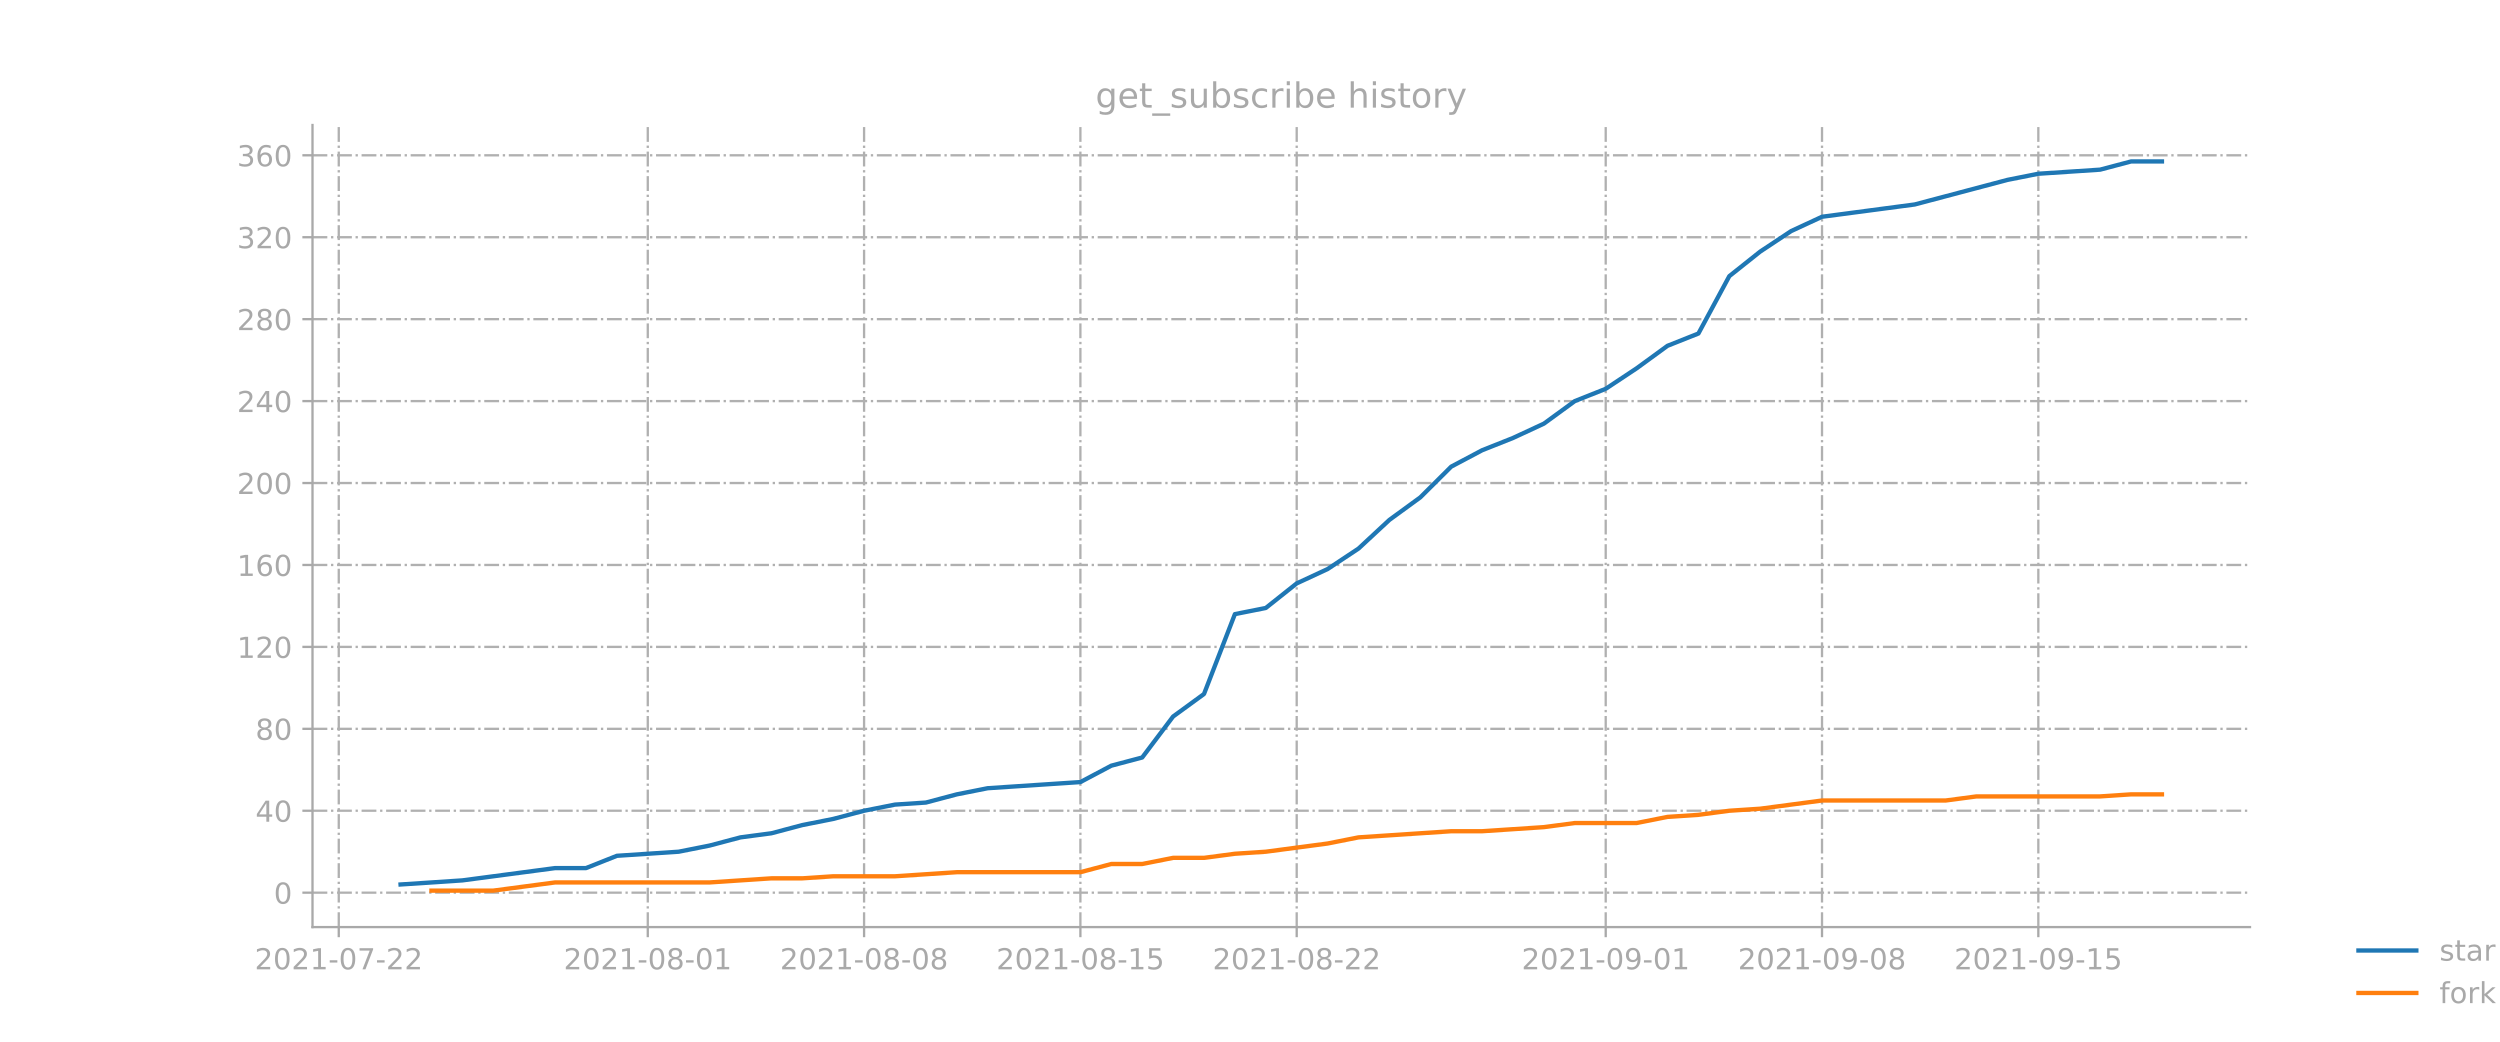
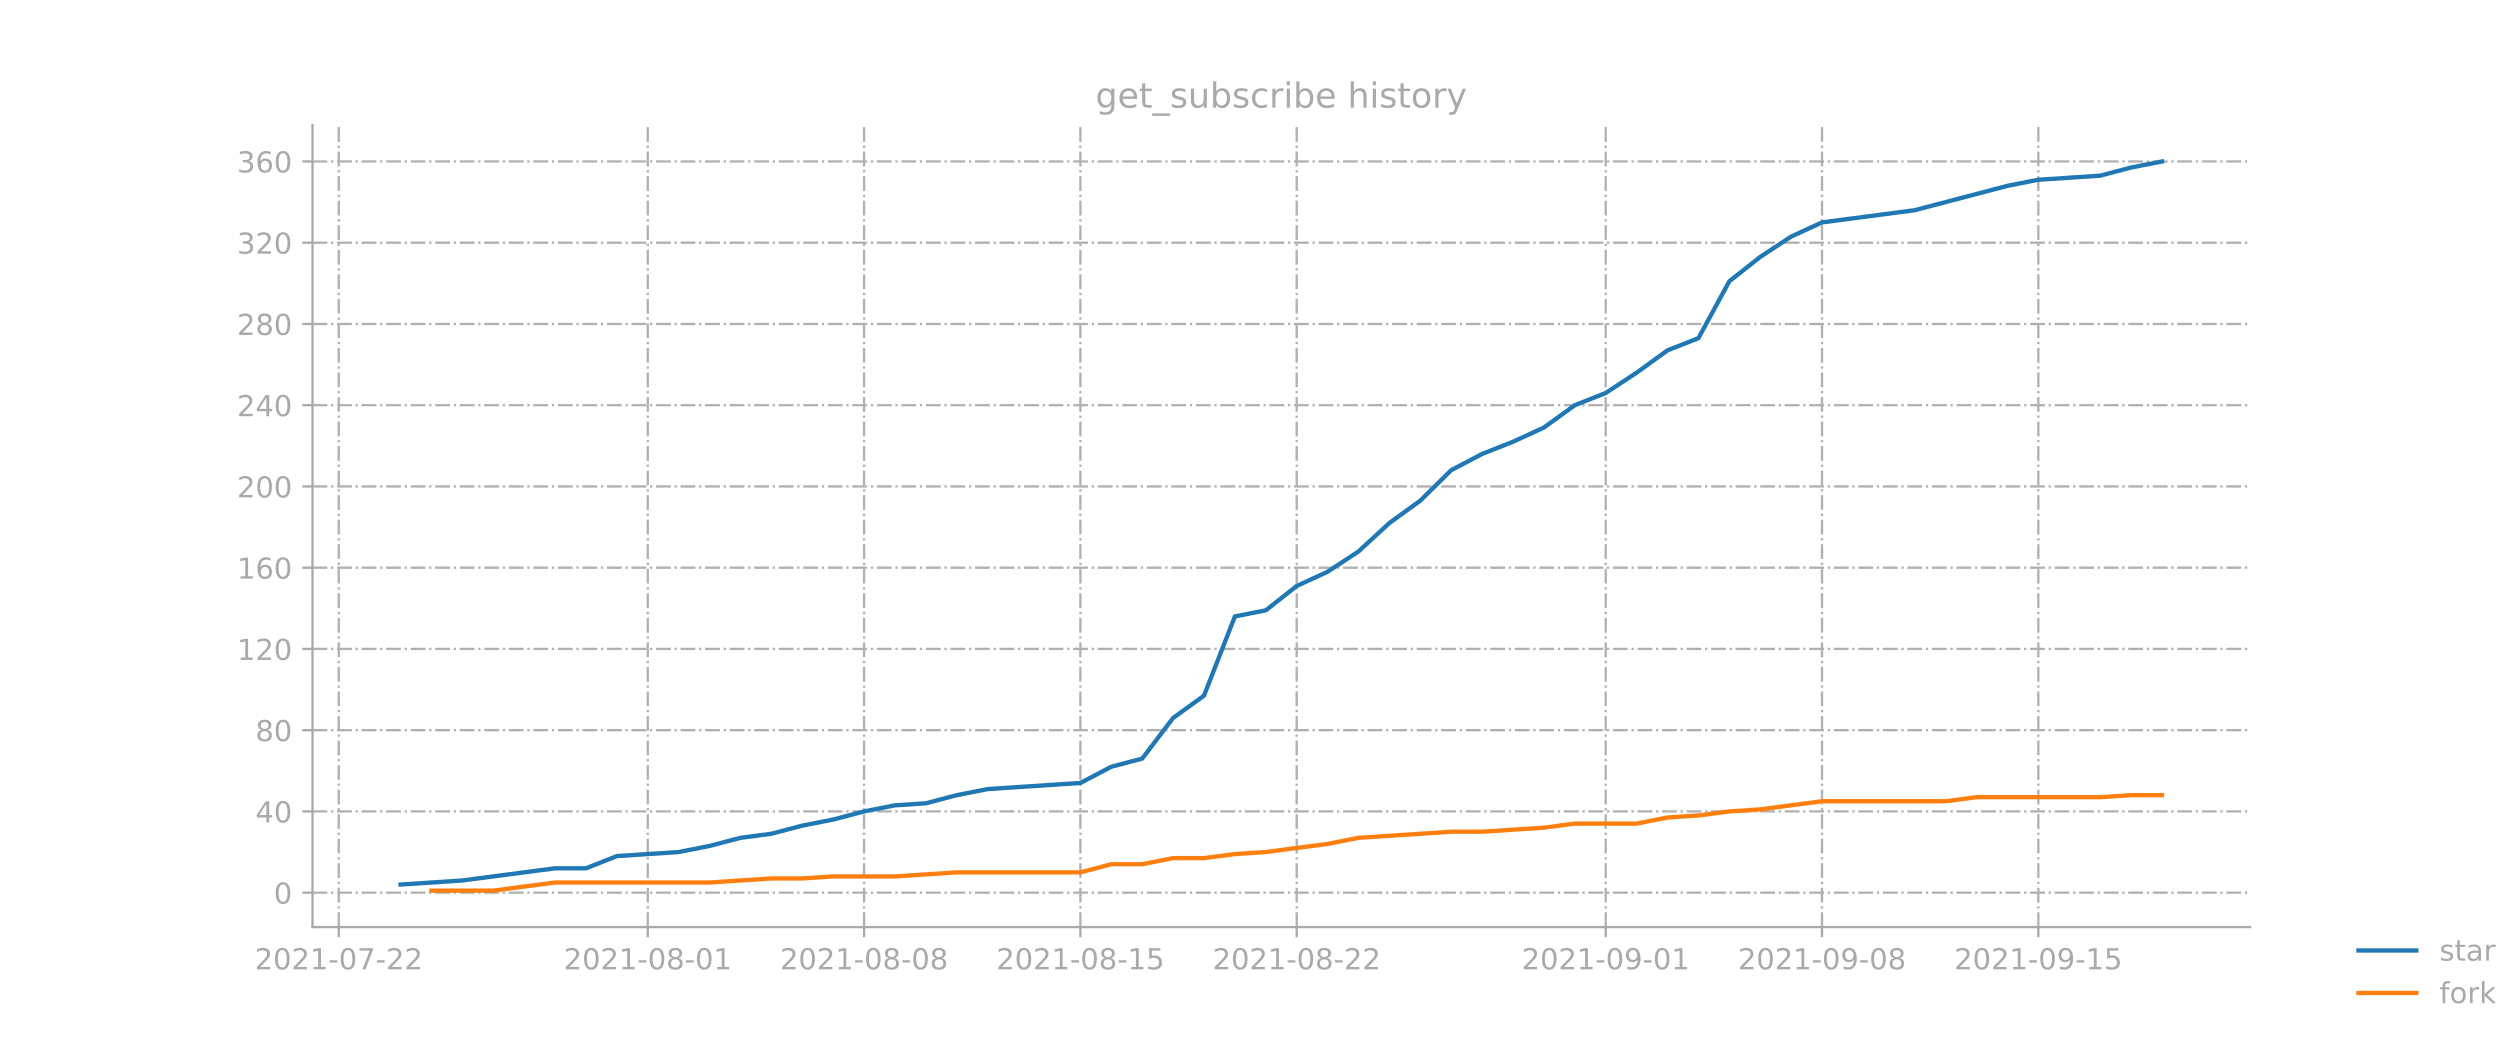
<svg xmlns="http://www.w3.org/2000/svg" xmlns:xlink="http://www.w3.org/1999/xlink" height="360pt" version="1.1" viewBox="0 0 864 360" width="864pt">
  <defs>
    <style type="text/css">*{stroke-linecap:butt;stroke-linejoin:round;}</style>
  </defs>
  <g id="figure_1">
    <g id="patch_1">
      <path d="M 0 360  L 864 360  L 864 0  L 0 0  z " style="fill:none;opacity:0;" />
    </g>
    <g id="axes_1">
      <g id="patch_2">
        <path d="M 108 320.4  L 777.6 320.4  L 777.6 43.2  L 108 43.2  z " style="fill:none;opacity:0;" />
      </g>
      <g id="matplotlib.axis_1">
        <g id="xtick_1">
          <g id="line2d_1">
-             <path clip-path="url(#p07628141c5)" d="M 117.078 320.4  L 117.078 43.2  " style="fill:none;stroke:#b0b0b0;stroke-dasharray:5.12,1.28,0.8,1.28;stroke-dashoffset:0;stroke-width:0.8;" />
+             <path clip-path="url(#p75d62a21ef)" d="M 117.078 320.4  L 117.078 43.2  " style="fill:none;stroke:#b0b0b0;stroke-dasharray:5.12,1.28,0.8,1.28;stroke-dashoffset:0;stroke-width:0.8;" />
          </g>
          <g id="line2d_2">
            <defs>
-               <path d="M 0 0  L 0 3.5  " id="me6a0af1bf0" style="stroke:#a9a9a9;stroke-width:0.8;" />
+               <path d="M 0 0  L 0 3.5  " id="m6033a4c3e0" style="stroke:#a9a9a9;stroke-width:0.8;" />
            </defs>
            <g>
-               <use style="fill:#a9a9a9;stroke:#a9a9a9;stroke-width:0.8;" x="117.078" xlink:href="#me6a0af1bf0" y="320.4" />
+               <use style="fill:#a9a9a9;stroke:#a9a9a9;stroke-width:0.8;" x="117.078" xlink:href="#m6033a4c3e0" y="320.4" />
            </g>
          </g>
          <g id="text_1">
            <g style="fill:#a9a9a9;" transform="translate(88.0197 334.9984)scale(0.1 -0.1)">
              <defs>
                <path d="M 1228 531  L 3431 531  L 3431 0  L 469 0  L 469 531  Q 828 903 1448 1529  Q 2069 2156 2228 2338  Q 2531 2678 2651 2914  Q 2772 3150 2772 3378  Q 2772 3750 2511 3984  Q 2250 4219 1831 4219  Q 1534 4219 1204 4116  Q 875 4013 500 3803  L 500 4441  Q 881 4594 1212 4672  Q 1544 4750 1819 4750  Q 2544 4750 2975 4387  Q 3406 4025 3406 3419  Q 3406 3131 3298 2873  Q 3191 2616 2906 2266  Q 2828 2175 2409 1742  Q 1991 1309 1228 531  z " id="DejaVuSans-32" transform="scale(0.015625)" />
                <path d="M 2034 4250  Q 1547 4250 1301 3770  Q 1056 3291 1056 2328  Q 1056 1369 1301 889  Q 1547 409 2034 409  Q 2525 409 2770 889  Q 3016 1369 3016 2328  Q 3016 3291 2770 3770  Q 2525 4250 2034 4250  z M 2034 4750  Q 2819 4750 3233 4129  Q 3647 3509 3647 2328  Q 3647 1150 3233 529  Q 2819 -91 2034 -91  Q 1250 -91 836 529  Q 422 1150 422 2328  Q 422 3509 836 4129  Q 1250 4750 2034 4750  z " id="DejaVuSans-30" transform="scale(0.015625)" />
                <path d="M 794 531  L 1825 531  L 1825 4091  L 703 3866  L 703 4441  L 1819 4666  L 2450 4666  L 2450 531  L 3481 531  L 3481 0  L 794 0  L 794 531  z " id="DejaVuSans-31" transform="scale(0.015625)" />
                <path d="M 313 2009  L 1997 2009  L 1997 1497  L 313 1497  L 313 2009  z " id="DejaVuSans-2d" transform="scale(0.015625)" />
                <path d="M 525 4666  L 3525 4666  L 3525 4397  L 1831 0  L 1172 0  L 2766 4134  L 525 4134  L 525 4666  z " id="DejaVuSans-37" transform="scale(0.015625)" />
              </defs>
              <use xlink:href="#DejaVuSans-32" />
              <use x="63.623" xlink:href="#DejaVuSans-30" />
              <use x="127.246" xlink:href="#DejaVuSans-32" />
              <use x="190.869" xlink:href="#DejaVuSans-31" />
              <use x="254.492" xlink:href="#DejaVuSans-2d" />
              <use x="290.576" xlink:href="#DejaVuSans-30" />
              <use x="354.199" xlink:href="#DejaVuSans-37" />
              <use x="417.822" xlink:href="#DejaVuSans-2d" />
              <use x="453.906" xlink:href="#DejaVuSans-32" />
              <use x="517.529" xlink:href="#DejaVuSans-32" />
            </g>
          </g>
        </g>
        <g id="xtick_2">
          <g id="line2d_3">
-             <path clip-path="url(#p07628141c5)" d="M 223.872 320.4  L 223.872 43.2  " style="fill:none;stroke:#b0b0b0;stroke-dasharray:5.12,1.28,0.8,1.28;stroke-dashoffset:0;stroke-width:0.8;" />
+             <path clip-path="url(#p75d62a21ef)" d="M 223.872 320.4  L 223.872 43.2  " style="fill:none;stroke:#b0b0b0;stroke-dasharray:5.12,1.28,0.8,1.28;stroke-dashoffset:0;stroke-width:0.8;" />
          </g>
          <g id="line2d_4">
            <g>
-               <use style="fill:#a9a9a9;stroke:#a9a9a9;stroke-width:0.8;" x="223.872" xlink:href="#me6a0af1bf0" y="320.4" />
+               <use style="fill:#a9a9a9;stroke:#a9a9a9;stroke-width:0.8;" x="223.872" xlink:href="#m6033a4c3e0" y="320.4" />
            </g>
          </g>
          <g id="text_2">
            <g style="fill:#a9a9a9;" transform="translate(194.814 334.9984)scale(0.1 -0.1)">
              <defs>
                <path d="M 2034 2216  Q 1584 2216 1326 1975  Q 1069 1734 1069 1313  Q 1069 891 1326 650  Q 1584 409 2034 409  Q 2484 409 2743 651  Q 3003 894 3003 1313  Q 3003 1734 2745 1975  Q 2488 2216 2034 2216  z M 1403 2484  Q 997 2584 770 2862  Q 544 3141 544 3541  Q 544 4100 942 4425  Q 1341 4750 2034 4750  Q 2731 4750 3128 4425  Q 3525 4100 3525 3541  Q 3525 3141 3298 2862  Q 3072 2584 2669 2484  Q 3125 2378 3379 2068  Q 3634 1759 3634 1313  Q 3634 634 3220 271  Q 2806 -91 2034 -91  Q 1263 -91 848 271  Q 434 634 434 1313  Q 434 1759 690 2068  Q 947 2378 1403 2484  z M 1172 3481  Q 1172 3119 1398 2916  Q 1625 2713 2034 2713  Q 2441 2713 2670 2916  Q 2900 3119 2900 3481  Q 2900 3844 2670 4047  Q 2441 4250 2034 4250  Q 1625 4250 1398 4047  Q 1172 3844 1172 3481  z " id="DejaVuSans-38" transform="scale(0.015625)" />
              </defs>
              <use xlink:href="#DejaVuSans-32" />
              <use x="63.623" xlink:href="#DejaVuSans-30" />
              <use x="127.246" xlink:href="#DejaVuSans-32" />
              <use x="190.869" xlink:href="#DejaVuSans-31" />
              <use x="254.492" xlink:href="#DejaVuSans-2d" />
              <use x="290.576" xlink:href="#DejaVuSans-30" />
              <use x="354.199" xlink:href="#DejaVuSans-38" />
              <use x="417.822" xlink:href="#DejaVuSans-2d" />
              <use x="453.906" xlink:href="#DejaVuSans-30" />
              <use x="517.529" xlink:href="#DejaVuSans-31" />
            </g>
          </g>
        </g>
        <g id="xtick_3">
          <g id="line2d_5">
-             <path clip-path="url(#p07628141c5)" d="M 298.628 320.4  L 298.628 43.2  " style="fill:none;stroke:#b0b0b0;stroke-dasharray:5.12,1.28,0.8,1.28;stroke-dashoffset:0;stroke-width:0.8;" />
+             <path clip-path="url(#p75d62a21ef)" d="M 298.628 320.4  L 298.628 43.2  " style="fill:none;stroke:#b0b0b0;stroke-dasharray:5.12,1.28,0.8,1.28;stroke-dashoffset:0;stroke-width:0.8;" />
          </g>
          <g id="line2d_6">
            <g>
-               <use style="fill:#a9a9a9;stroke:#a9a9a9;stroke-width:0.8;" x="298.628" xlink:href="#me6a0af1bf0" y="320.4" />
+               <use style="fill:#a9a9a9;stroke:#a9a9a9;stroke-width:0.8;" x="298.628" xlink:href="#m6033a4c3e0" y="320.4" />
            </g>
          </g>
          <g id="text_3">
            <g style="fill:#a9a9a9;" transform="translate(269.5699 334.9984)scale(0.1 -0.1)">
              <use xlink:href="#DejaVuSans-32" />
              <use x="63.623" xlink:href="#DejaVuSans-30" />
              <use x="127.246" xlink:href="#DejaVuSans-32" />
              <use x="190.869" xlink:href="#DejaVuSans-31" />
              <use x="254.492" xlink:href="#DejaVuSans-2d" />
              <use x="290.576" xlink:href="#DejaVuSans-30" />
              <use x="354.199" xlink:href="#DejaVuSans-38" />
              <use x="417.822" xlink:href="#DejaVuSans-2d" />
              <use x="453.906" xlink:href="#DejaVuSans-30" />
              <use x="517.529" xlink:href="#DejaVuSans-38" />
            </g>
          </g>
        </g>
        <g id="xtick_4">
          <g id="line2d_7">
-             <path clip-path="url(#p07628141c5)" d="M 373.384 320.4  L 373.384 43.2  " style="fill:none;stroke:#b0b0b0;stroke-dasharray:5.12,1.28,0.8,1.28;stroke-dashoffset:0;stroke-width:0.8;" />
+             <path clip-path="url(#p75d62a21ef)" d="M 373.384 320.4  L 373.384 43.2  " style="fill:none;stroke:#b0b0b0;stroke-dasharray:5.12,1.28,0.8,1.28;stroke-dashoffset:0;stroke-width:0.8;" />
          </g>
          <g id="line2d_8">
            <g>
-               <use style="fill:#a9a9a9;stroke:#a9a9a9;stroke-width:0.8;" x="373.384" xlink:href="#me6a0af1bf0" y="320.4" />
+               <use style="fill:#a9a9a9;stroke:#a9a9a9;stroke-width:0.8;" x="373.384" xlink:href="#m6033a4c3e0" y="320.4" />
            </g>
          </g>
          <g id="text_4">
            <g style="fill:#a9a9a9;" transform="translate(344.3259 334.9984)scale(0.1 -0.1)">
              <defs>
                <path d="M 691 4666  L 3169 4666  L 3169 4134  L 1269 4134  L 1269 2991  Q 1406 3038 1543 3061  Q 1681 3084 1819 3084  Q 2600 3084 3056 2656  Q 3513 2228 3513 1497  Q 3513 744 3044 326  Q 2575 -91 1722 -91  Q 1428 -91 1123 -41  Q 819 9 494 109  L 494 744  Q 775 591 1075 516  Q 1375 441 1709 441  Q 2250 441 2565 725  Q 2881 1009 2881 1497  Q 2881 1984 2565 2268  Q 2250 2553 1709 2553  Q 1456 2553 1204 2497  Q 953 2441 691 2322  L 691 4666  z " id="DejaVuSans-35" transform="scale(0.015625)" />
              </defs>
              <use xlink:href="#DejaVuSans-32" />
              <use x="63.623" xlink:href="#DejaVuSans-30" />
              <use x="127.246" xlink:href="#DejaVuSans-32" />
              <use x="190.869" xlink:href="#DejaVuSans-31" />
              <use x="254.492" xlink:href="#DejaVuSans-2d" />
              <use x="290.576" xlink:href="#DejaVuSans-30" />
              <use x="354.199" xlink:href="#DejaVuSans-38" />
              <use x="417.822" xlink:href="#DejaVuSans-2d" />
              <use x="453.906" xlink:href="#DejaVuSans-31" />
              <use x="517.529" xlink:href="#DejaVuSans-35" />
            </g>
          </g>
        </g>
        <g id="xtick_5">
          <g id="line2d_9">
-             <path clip-path="url(#p07628141c5)" d="M 448.14 320.4  L 448.14 43.2  " style="fill:none;stroke:#b0b0b0;stroke-dasharray:5.12,1.28,0.8,1.28;stroke-dashoffset:0;stroke-width:0.8;" />
+             <path clip-path="url(#p75d62a21ef)" d="M 448.14 320.4  L 448.14 43.2  " style="fill:none;stroke:#b0b0b0;stroke-dasharray:5.12,1.28,0.8,1.28;stroke-dashoffset:0;stroke-width:0.8;" />
          </g>
          <g id="line2d_10">
            <g>
-               <use style="fill:#a9a9a9;stroke:#a9a9a9;stroke-width:0.8;" x="448.14" xlink:href="#me6a0af1bf0" y="320.4" />
+               <use style="fill:#a9a9a9;stroke:#a9a9a9;stroke-width:0.8;" x="448.14" xlink:href="#m6033a4c3e0" y="320.4" />
            </g>
          </g>
          <g id="text_5">
            <g style="fill:#a9a9a9;" transform="translate(419.0819 334.9984)scale(0.1 -0.1)">
              <use xlink:href="#DejaVuSans-32" />
              <use x="63.623" xlink:href="#DejaVuSans-30" />
              <use x="127.246" xlink:href="#DejaVuSans-32" />
              <use x="190.869" xlink:href="#DejaVuSans-31" />
              <use x="254.492" xlink:href="#DejaVuSans-2d" />
              <use x="290.576" xlink:href="#DejaVuSans-30" />
              <use x="354.199" xlink:href="#DejaVuSans-38" />
              <use x="417.822" xlink:href="#DejaVuSans-2d" />
              <use x="453.906" xlink:href="#DejaVuSans-32" />
              <use x="517.529" xlink:href="#DejaVuSans-32" />
            </g>
          </g>
        </g>
        <g id="xtick_6">
          <g id="line2d_11">
-             <path clip-path="url(#p07628141c5)" d="M 554.934 320.4  L 554.934 43.2  " style="fill:none;stroke:#b0b0b0;stroke-dasharray:5.12,1.28,0.8,1.28;stroke-dashoffset:0;stroke-width:0.8;" />
+             <path clip-path="url(#p75d62a21ef)" d="M 554.934 320.4  L 554.934 43.2  " style="fill:none;stroke:#b0b0b0;stroke-dasharray:5.12,1.28,0.8,1.28;stroke-dashoffset:0;stroke-width:0.8;" />
          </g>
          <g id="line2d_12">
            <g>
-               <use style="fill:#a9a9a9;stroke:#a9a9a9;stroke-width:0.8;" x="554.934" xlink:href="#me6a0af1bf0" y="320.4" />
+               <use style="fill:#a9a9a9;stroke:#a9a9a9;stroke-width:0.8;" x="554.934" xlink:href="#m6033a4c3e0" y="320.4" />
            </g>
          </g>
          <g id="text_6">
            <g style="fill:#a9a9a9;" transform="translate(525.8762 334.9984)scale(0.1 -0.1)">
              <defs>
                <path d="M 703 97  L 703 672  Q 941 559 1184 500  Q 1428 441 1663 441  Q 2288 441 2617 861  Q 2947 1281 2994 2138  Q 2813 1869 2534 1725  Q 2256 1581 1919 1581  Q 1219 1581 811 2004  Q 403 2428 403 3163  Q 403 3881 828 4315  Q 1253 4750 1959 4750  Q 2769 4750 3195 4129  Q 3622 3509 3622 2328  Q 3622 1225 3098 567  Q 2575 -91 1691 -91  Q 1453 -91 1209 -44  Q 966 3 703 97  z M 1959 2075  Q 2384 2075 2632 2365  Q 2881 2656 2881 3163  Q 2881 3666 2632 3958  Q 2384 4250 1959 4250  Q 1534 4250 1286 3958  Q 1038 3666 1038 3163  Q 1038 2656 1286 2365  Q 1534 2075 1959 2075  z " id="DejaVuSans-39" transform="scale(0.015625)" />
              </defs>
              <use xlink:href="#DejaVuSans-32" />
              <use x="63.623" xlink:href="#DejaVuSans-30" />
              <use x="127.246" xlink:href="#DejaVuSans-32" />
              <use x="190.869" xlink:href="#DejaVuSans-31" />
              <use x="254.492" xlink:href="#DejaVuSans-2d" />
              <use x="290.576" xlink:href="#DejaVuSans-30" />
              <use x="354.199" xlink:href="#DejaVuSans-39" />
              <use x="417.822" xlink:href="#DejaVuSans-2d" />
              <use x="453.906" xlink:href="#DejaVuSans-30" />
              <use x="517.529" xlink:href="#DejaVuSans-31" />
            </g>
          </g>
        </g>
        <g id="xtick_7">
          <g id="line2d_13">
-             <path clip-path="url(#p07628141c5)" d="M 629.69 320.4  L 629.69 43.2  " style="fill:none;stroke:#b0b0b0;stroke-dasharray:5.12,1.28,0.8,1.28;stroke-dashoffset:0;stroke-width:0.8;" />
+             <path clip-path="url(#p75d62a21ef)" d="M 629.69 320.4  L 629.69 43.2  " style="fill:none;stroke:#b0b0b0;stroke-dasharray:5.12,1.28,0.8,1.28;stroke-dashoffset:0;stroke-width:0.8;" />
          </g>
          <g id="line2d_14">
            <g>
-               <use style="fill:#a9a9a9;stroke:#a9a9a9;stroke-width:0.8;" x="629.69" xlink:href="#me6a0af1bf0" y="320.4" />
+               <use style="fill:#a9a9a9;stroke:#a9a9a9;stroke-width:0.8;" x="629.69" xlink:href="#m6033a4c3e0" y="320.4" />
            </g>
          </g>
          <g id="text_7">
            <g style="fill:#a9a9a9;" transform="translate(600.6321 334.9984)scale(0.1 -0.1)">
              <use xlink:href="#DejaVuSans-32" />
              <use x="63.623" xlink:href="#DejaVuSans-30" />
              <use x="127.246" xlink:href="#DejaVuSans-32" />
              <use x="190.869" xlink:href="#DejaVuSans-31" />
              <use x="254.492" xlink:href="#DejaVuSans-2d" />
              <use x="290.576" xlink:href="#DejaVuSans-30" />
              <use x="354.199" xlink:href="#DejaVuSans-39" />
              <use x="417.822" xlink:href="#DejaVuSans-2d" />
              <use x="453.906" xlink:href="#DejaVuSans-30" />
              <use x="517.529" xlink:href="#DejaVuSans-38" />
            </g>
          </g>
        </g>
        <g id="xtick_8">
          <g id="line2d_15">
-             <path clip-path="url(#p07628141c5)" d="M 704.446 320.4  L 704.446 43.2  " style="fill:none;stroke:#b0b0b0;stroke-dasharray:5.12,1.28,0.8,1.28;stroke-dashoffset:0;stroke-width:0.8;" />
+             <path clip-path="url(#p75d62a21ef)" d="M 704.446 320.4  L 704.446 43.2  " style="fill:none;stroke:#b0b0b0;stroke-dasharray:5.12,1.28,0.8,1.28;stroke-dashoffset:0;stroke-width:0.8;" />
          </g>
          <g id="line2d_16">
            <g>
-               <use style="fill:#a9a9a9;stroke:#a9a9a9;stroke-width:0.8;" x="704.446" xlink:href="#me6a0af1bf0" y="320.4" />
+               <use style="fill:#a9a9a9;stroke:#a9a9a9;stroke-width:0.8;" x="704.446" xlink:href="#m6033a4c3e0" y="320.4" />
            </g>
          </g>
          <g id="text_8">
            <g style="fill:#a9a9a9;" transform="translate(675.3881 334.9984)scale(0.1 -0.1)">
              <use xlink:href="#DejaVuSans-32" />
              <use x="63.623" xlink:href="#DejaVuSans-30" />
              <use x="127.246" xlink:href="#DejaVuSans-32" />
              <use x="190.869" xlink:href="#DejaVuSans-31" />
              <use x="254.492" xlink:href="#DejaVuSans-2d" />
              <use x="290.576" xlink:href="#DejaVuSans-30" />
              <use x="354.199" xlink:href="#DejaVuSans-39" />
              <use x="417.822" xlink:href="#DejaVuSans-2d" />
              <use x="453.906" xlink:href="#DejaVuSans-31" />
              <use x="517.529" xlink:href="#DejaVuSans-35" />
            </g>
          </g>
        </g>
      </g>
      <g id="matplotlib.axis_2">
        <g id="ytick_1">
          <g id="line2d_17">
-             <path clip-path="url(#p07628141c5)" d="M 108 308.508  L 777.6 308.508  " style="fill:none;stroke:#b0b0b0;stroke-dasharray:5.12,1.28,0.8,1.28;stroke-dashoffset:0;stroke-width:0.8;" />
+             <path clip-path="url(#p75d62a21ef)" d="M 108 308.502  L 777.6 308.502  " style="fill:none;stroke:#b0b0b0;stroke-dasharray:5.12,1.28,0.8,1.28;stroke-dashoffset:0;stroke-width:0.8;" />
          </g>
          <g id="line2d_18">
            <defs>
-               <path d="M 0 0  L -3.5 0  " id="mf5fe422179" style="stroke:#a9a9a9;stroke-width:0.8;" />
+               <path d="M 0 0  L -3.5 0  " id="m2f77029d17" style="stroke:#a9a9a9;stroke-width:0.8;" />
            </defs>
            <g>
-               <use style="fill:#a9a9a9;stroke:#a9a9a9;stroke-width:0.8;" x="108" xlink:href="#mf5fe422179" y="308.508" />
+               <use style="fill:#a9a9a9;stroke:#a9a9a9;stroke-width:0.8;" x="108" xlink:href="#m2f77029d17" y="308.502" />
            </g>
          </g>
          <g id="text_9">
-             <g style="fill:#a9a9a9;" transform="translate(94.6375 312.3071)scale(0.1 -0.1)">
+             <g style="fill:#a9a9a9;" transform="translate(94.6375 312.3012)scale(0.1 -0.1)">
              <use xlink:href="#DejaVuSans-30" />
            </g>
          </g>
        </g>
        <g id="ytick_2">
          <g id="line2d_19">
-             <path clip-path="url(#p07628141c5)" d="M 108 280.193  L 777.6 280.193  " style="fill:none;stroke:#b0b0b0;stroke-dasharray:5.12,1.28,0.8,1.28;stroke-dashoffset:0;stroke-width:0.8;" />
+             <path clip-path="url(#p75d62a21ef)" d="M 108 280.424  L 777.6 280.424  " style="fill:none;stroke:#b0b0b0;stroke-dasharray:5.12,1.28,0.8,1.28;stroke-dashoffset:0;stroke-width:0.8;" />
          </g>
          <g id="line2d_20">
            <g>
-               <use style="fill:#a9a9a9;stroke:#a9a9a9;stroke-width:0.8;" x="108" xlink:href="#mf5fe422179" y="280.193" />
+               <use style="fill:#a9a9a9;stroke:#a9a9a9;stroke-width:0.8;" x="108" xlink:href="#m2f77029d17" y="280.424" />
            </g>
          </g>
          <g id="text_10">
-             <g style="fill:#a9a9a9;" transform="translate(88.275 283.9925)scale(0.1 -0.1)">
+             <g style="fill:#a9a9a9;" transform="translate(88.275 284.2232)scale(0.1 -0.1)">
              <defs>
                <path d="M 2419 4116  L 825 1625  L 2419 1625  L 2419 4116  z M 2253 4666  L 3047 4666  L 3047 1625  L 3713 1625  L 3713 1100  L 3047 1100  L 3047 0  L 2419 0  L 2419 1100  L 313 1100  L 313 1709  L 2253 4666  z " id="DejaVuSans-34" transform="scale(0.015625)" />
              </defs>
              <use xlink:href="#DejaVuSans-34" />
              <use x="63.623" xlink:href="#DejaVuSans-30" />
            </g>
          </g>
        </g>
        <g id="ytick_3">
          <g id="line2d_21">
-             <path clip-path="url(#p07628141c5)" d="M 108 251.879  L 777.6 251.879  " style="fill:none;stroke:#b0b0b0;stroke-dasharray:5.12,1.28,0.8,1.28;stroke-dashoffset:0;stroke-width:0.8;" />
+             <path clip-path="url(#p75d62a21ef)" d="M 108 252.346  L 777.6 252.346  " style="fill:none;stroke:#b0b0b0;stroke-dasharray:5.12,1.28,0.8,1.28;stroke-dashoffset:0;stroke-width:0.8;" />
          </g>
          <g id="line2d_22">
            <g>
-               <use style="fill:#a9a9a9;stroke:#a9a9a9;stroke-width:0.8;" x="108" xlink:href="#mf5fe422179" y="251.879" />
+               <use style="fill:#a9a9a9;stroke:#a9a9a9;stroke-width:0.8;" x="108" xlink:href="#m2f77029d17" y="252.346" />
            </g>
          </g>
          <g id="text_11">
-             <g style="fill:#a9a9a9;" transform="translate(88.275 255.6779)scale(0.1 -0.1)">
+             <g style="fill:#a9a9a9;" transform="translate(88.275 256.1452)scale(0.1 -0.1)">
              <use xlink:href="#DejaVuSans-38" />
              <use x="63.623" xlink:href="#DejaVuSans-30" />
            </g>
          </g>
        </g>
        <g id="ytick_4">
          <g id="line2d_23">
-             <path clip-path="url(#p07628141c5)" d="M 108 223.564  L 777.6 223.564  " style="fill:none;stroke:#b0b0b0;stroke-dasharray:5.12,1.28,0.8,1.28;stroke-dashoffset:0;stroke-width:0.8;" />
+             <path clip-path="url(#p75d62a21ef)" d="M 108 224.268  L 777.6 224.268  " style="fill:none;stroke:#b0b0b0;stroke-dasharray:5.12,1.28,0.8,1.28;stroke-dashoffset:0;stroke-width:0.8;" />
          </g>
          <g id="line2d_24">
            <g>
-               <use style="fill:#a9a9a9;stroke:#a9a9a9;stroke-width:0.8;" x="108" xlink:href="#mf5fe422179" y="223.564" />
+               <use style="fill:#a9a9a9;stroke:#a9a9a9;stroke-width:0.8;" x="108" xlink:href="#m2f77029d17" y="224.268" />
            </g>
          </g>
          <g id="text_12">
-             <g style="fill:#a9a9a9;" transform="translate(81.9125 227.3633)scale(0.1 -0.1)">
+             <g style="fill:#a9a9a9;" transform="translate(81.9125 228.0672)scale(0.1 -0.1)">
              <use xlink:href="#DejaVuSans-31" />
              <use x="63.623" xlink:href="#DejaVuSans-32" />
              <use x="127.246" xlink:href="#DejaVuSans-30" />
            </g>
          </g>
        </g>
        <g id="ytick_5">
          <g id="line2d_25">
-             <path clip-path="url(#p07628141c5)" d="M 108 195.249  L 777.6 195.249  " style="fill:none;stroke:#b0b0b0;stroke-dasharray:5.12,1.28,0.8,1.28;stroke-dashoffset:0;stroke-width:0.8;" />
+             <path clip-path="url(#p75d62a21ef)" d="M 108 196.19  L 777.6 196.19  " style="fill:none;stroke:#b0b0b0;stroke-dasharray:5.12,1.28,0.8,1.28;stroke-dashoffset:0;stroke-width:0.8;" />
          </g>
          <g id="line2d_26">
            <g>
-               <use style="fill:#a9a9a9;stroke:#a9a9a9;stroke-width:0.8;" x="108" xlink:href="#mf5fe422179" y="195.249" />
+               <use style="fill:#a9a9a9;stroke:#a9a9a9;stroke-width:0.8;" x="108" xlink:href="#m2f77029d17" y="196.19" />
            </g>
          </g>
          <g id="text_13">
-             <g style="fill:#a9a9a9;" transform="translate(81.9125 199.0487)scale(0.1 -0.1)">
+             <g style="fill:#a9a9a9;" transform="translate(81.9125 199.9892)scale(0.1 -0.1)">
              <defs>
                <path d="M 2113 2584  Q 1688 2584 1439 2293  Q 1191 2003 1191 1497  Q 1191 994 1439 701  Q 1688 409 2113 409  Q 2538 409 2786 701  Q 3034 994 3034 1497  Q 3034 2003 2786 2293  Q 2538 2584 2113 2584  z M 3366 4563  L 3366 3988  Q 3128 4100 2886 4159  Q 2644 4219 2406 4219  Q 1781 4219 1451 3797  Q 1122 3375 1075 2522  Q 1259 2794 1537 2939  Q 1816 3084 2150 3084  Q 2853 3084 3261 2657  Q 3669 2231 3669 1497  Q 3669 778 3244 343  Q 2819 -91 2113 -91  Q 1303 -91 875 529  Q 447 1150 447 2328  Q 447 3434 972 4092  Q 1497 4750 2381 4750  Q 2619 4750 2861 4703  Q 3103 4656 3366 4563  z " id="DejaVuSans-36" transform="scale(0.015625)" />
              </defs>
              <use xlink:href="#DejaVuSans-31" />
              <use x="63.623" xlink:href="#DejaVuSans-36" />
              <use x="127.246" xlink:href="#DejaVuSans-30" />
            </g>
          </g>
        </g>
        <g id="ytick_6">
          <g id="line2d_27">
-             <path clip-path="url(#p07628141c5)" d="M 108 166.935  L 777.6 166.935  " style="fill:none;stroke:#b0b0b0;stroke-dasharray:5.12,1.28,0.8,1.28;stroke-dashoffset:0;stroke-width:0.8;" />
+             <path clip-path="url(#p75d62a21ef)" d="M 108 168.112  L 777.6 168.112  " style="fill:none;stroke:#b0b0b0;stroke-dasharray:5.12,1.28,0.8,1.28;stroke-dashoffset:0;stroke-width:0.8;" />
          </g>
          <g id="line2d_28">
            <g>
-               <use style="fill:#a9a9a9;stroke:#a9a9a9;stroke-width:0.8;" x="108" xlink:href="#mf5fe422179" y="166.935" />
+               <use style="fill:#a9a9a9;stroke:#a9a9a9;stroke-width:0.8;" x="108" xlink:href="#m2f77029d17" y="168.112" />
            </g>
          </g>
          <g id="text_14">
-             <g style="fill:#a9a9a9;" transform="translate(81.9125 170.734)scale(0.1 -0.1)">
+             <g style="fill:#a9a9a9;" transform="translate(81.9125 171.9112)scale(0.1 -0.1)">
              <use xlink:href="#DejaVuSans-32" />
              <use x="63.623" xlink:href="#DejaVuSans-30" />
              <use x="127.246" xlink:href="#DejaVuSans-30" />
            </g>
          </g>
        </g>
        <g id="ytick_7">
          <g id="line2d_29">
-             <path clip-path="url(#p07628141c5)" d="M 108 138.62  L 777.6 138.62  " style="fill:none;stroke:#b0b0b0;stroke-dasharray:5.12,1.28,0.8,1.28;stroke-dashoffset:0;stroke-width:0.8;" />
+             <path clip-path="url(#p75d62a21ef)" d="M 108 140.034  L 777.6 140.034  " style="fill:none;stroke:#b0b0b0;stroke-dasharray:5.12,1.28,0.8,1.28;stroke-dashoffset:0;stroke-width:0.8;" />
          </g>
          <g id="line2d_30">
            <g>
-               <use style="fill:#a9a9a9;stroke:#a9a9a9;stroke-width:0.8;" x="108" xlink:href="#mf5fe422179" y="138.62" />
+               <use style="fill:#a9a9a9;stroke:#a9a9a9;stroke-width:0.8;" x="108" xlink:href="#m2f77029d17" y="140.034" />
            </g>
          </g>
          <g id="text_15">
-             <g style="fill:#a9a9a9;" transform="translate(81.9125 142.4194)scale(0.1 -0.1)">
+             <g style="fill:#a9a9a9;" transform="translate(81.9125 143.8332)scale(0.1 -0.1)">
              <use xlink:href="#DejaVuSans-32" />
              <use x="63.623" xlink:href="#DejaVuSans-34" />
              <use x="127.246" xlink:href="#DejaVuSans-30" />
            </g>
          </g>
        </g>
        <g id="ytick_8">
          <g id="line2d_31">
-             <path clip-path="url(#p07628141c5)" d="M 108 110.306  L 777.6 110.306  " style="fill:none;stroke:#b0b0b0;stroke-dasharray:5.12,1.28,0.8,1.28;stroke-dashoffset:0;stroke-width:0.8;" />
+             <path clip-path="url(#p75d62a21ef)" d="M 108 111.956  L 777.6 111.956  " style="fill:none;stroke:#b0b0b0;stroke-dasharray:5.12,1.28,0.8,1.28;stroke-dashoffset:0;stroke-width:0.8;" />
          </g>
          <g id="line2d_32">
            <g>
-               <use style="fill:#a9a9a9;stroke:#a9a9a9;stroke-width:0.8;" x="108" xlink:href="#mf5fe422179" y="110.306" />
+               <use style="fill:#a9a9a9;stroke:#a9a9a9;stroke-width:0.8;" x="108" xlink:href="#m2f77029d17" y="111.956" />
            </g>
          </g>
          <g id="text_16">
-             <g style="fill:#a9a9a9;" transform="translate(81.9125 114.1048)scale(0.1 -0.1)">
+             <g style="fill:#a9a9a9;" transform="translate(81.9125 115.7552)scale(0.1 -0.1)">
              <use xlink:href="#DejaVuSans-32" />
              <use x="63.623" xlink:href="#DejaVuSans-38" />
              <use x="127.246" xlink:href="#DejaVuSans-30" />
            </g>
          </g>
        </g>
        <g id="ytick_9">
          <g id="line2d_33">
-             <path clip-path="url(#p07628141c5)" d="M 108 81.991  L 777.6 81.991  " style="fill:none;stroke:#b0b0b0;stroke-dasharray:5.12,1.28,0.8,1.28;stroke-dashoffset:0;stroke-width:0.8;" />
+             <path clip-path="url(#p75d62a21ef)" d="M 108 83.878  L 777.6 83.878  " style="fill:none;stroke:#b0b0b0;stroke-dasharray:5.12,1.28,0.8,1.28;stroke-dashoffset:0;stroke-width:0.8;" />
          </g>
          <g id="line2d_34">
            <g>
-               <use style="fill:#a9a9a9;stroke:#a9a9a9;stroke-width:0.8;" x="108" xlink:href="#mf5fe422179" y="81.991" />
+               <use style="fill:#a9a9a9;stroke:#a9a9a9;stroke-width:0.8;" x="108" xlink:href="#m2f77029d17" y="83.878" />
            </g>
          </g>
          <g id="text_17">
-             <g style="fill:#a9a9a9;" transform="translate(81.9125 85.79023)scale(0.1 -0.1)">
+             <g style="fill:#a9a9a9;" transform="translate(81.9125 87.67721)scale(0.1 -0.1)">
              <defs>
                <path d="M 2597 2516  Q 3050 2419 3304 2112  Q 3559 1806 3559 1356  Q 3559 666 3084 287  Q 2609 -91 1734 -91  Q 1441 -91 1130 -33  Q 819 25 488 141  L 488 750  Q 750 597 1062 519  Q 1375 441 1716 441  Q 2309 441 2620 675  Q 2931 909 2931 1356  Q 2931 1769 2642 2001  Q 2353 2234 1838 2234  L 1294 2234  L 1294 2753  L 1863 2753  Q 2328 2753 2575 2939  Q 2822 3125 2822 3475  Q 2822 3834 2567 4026  Q 2313 4219 1838 4219  Q 1578 4219 1281 4162  Q 984 4106 628 3988  L 628 4550  Q 988 4650 1302 4700  Q 1616 4750 1894 4750  Q 2613 4750 3031 4423  Q 3450 4097 3450 3541  Q 3450 3153 3228 2886  Q 3006 2619 2597 2516  z " id="DejaVuSans-33" transform="scale(0.015625)" />
              </defs>
              <use xlink:href="#DejaVuSans-33" />
              <use x="63.623" xlink:href="#DejaVuSans-32" />
              <use x="127.246" xlink:href="#DejaVuSans-30" />
            </g>
          </g>
        </g>
        <g id="ytick_10">
          <g id="line2d_35">
-             <path clip-path="url(#p07628141c5)" d="M 108 53.676  L 777.6 53.676  " style="fill:none;stroke:#b0b0b0;stroke-dasharray:5.12,1.28,0.8,1.28;stroke-dashoffset:0;stroke-width:0.8;" />
+             <path clip-path="url(#p75d62a21ef)" d="M 108 55.8  L 777.6 55.8  " style="fill:none;stroke:#b0b0b0;stroke-dasharray:5.12,1.28,0.8,1.28;stroke-dashoffset:0;stroke-width:0.8;" />
          </g>
          <g id="line2d_36">
            <g>
-               <use style="fill:#a9a9a9;stroke:#a9a9a9;stroke-width:0.8;" x="108" xlink:href="#mf5fe422179" y="53.676" />
+               <use style="fill:#a9a9a9;stroke:#a9a9a9;stroke-width:0.8;" x="108" xlink:href="#m2f77029d17" y="55.8" />
            </g>
          </g>
          <g id="text_18">
-             <g style="fill:#a9a9a9;" transform="translate(81.9125 57.47562)scale(0.1 -0.1)">
+             <g style="fill:#a9a9a9;" transform="translate(81.9125 59.59922)scale(0.1 -0.1)">
              <use xlink:href="#DejaVuSans-33" />
              <use x="63.623" xlink:href="#DejaVuSans-36" />
              <use x="127.246" xlink:href="#DejaVuSans-30" />
            </g>
          </g>
        </g>
      </g>
      <g id="line2d_37">
-         <path clip-path="url(#p07628141c5)" d="M 138.436 305.676  L 149.116 304.969  L 159.795 304.261  L 170.475 302.845  L 181.154 301.429  L 191.833 300.013  L 202.513 300.013  L 213.192 295.766  L 223.872 295.058  L 234.551 294.351  L 245.231 292.227  L 255.91 289.396  L 266.589 287.98  L 277.269 285.148  L 287.948 283.025  L 298.628 280.193  L 309.307 278.07  L 319.987 277.362  L 330.666 274.53  L 341.345 272.407  L 352.025 271.699  L 362.704 270.991  L 373.384 270.283  L 384.063 264.62  L 394.743 261.789  L 405.422 247.631  L 416.101 239.845  L 426.781 212.238  L 437.46 210.115  L 448.14 201.62  L 458.819 196.665  L 469.499 189.587  L 480.178 179.676  L 490.857 171.89  L 501.537 161.272  L 512.216 155.609  L 522.896 151.362  L 533.575 146.407  L 544.255 138.62  L 554.934 134.373  L 565.613 127.294  L 576.293 119.508  L 586.972 115.261  L 597.652 95.44  L 608.331 86.946  L 619.011 79.867  L 629.69 74.912  L 640.369 73.497  L 651.049 72.081  L 661.728 70.665  L 672.408 67.834  L 683.087 65.002  L 693.767 62.171  L 704.446 60.047  L 715.125 59.339  L 725.805 58.631  L 736.484 55.8  L 747.164 55.8  " style="fill:none;stroke:#1f77b4;stroke-linecap:square;stroke-width:1.5;" />
+         <path clip-path="url(#p75d62a21ef)" d="M 138.436 305.694  L 149.116 304.992  L 159.795 304.29  L 170.475 302.886  L 181.154 301.482  L 191.833 300.079  L 202.513 300.079  L 213.192 295.867  L 223.872 295.165  L 234.551 294.463  L 245.231 292.357  L 255.91 289.549  L 266.589 288.145  L 277.269 285.338  L 287.948 283.232  L 298.628 280.424  L 309.307 278.318  L 319.987 277.616  L 330.666 274.808  L 341.345 272.703  L 352.025 272.001  L 362.704 271.299  L 373.384 270.597  L 384.063 264.981  L 394.743 262.173  L 405.422 248.134  L 416.101 240.413  L 426.781 213.037  L 437.46 210.931  L 448.14 202.508  L 458.819 197.594  L 469.499 190.574  L 480.178 180.747  L 490.857 173.026  L 501.537 162.496  L 512.216 156.881  L 522.896 152.669  L 533.575 147.755  L 544.255 140.034  L 554.934 135.822  L 565.613 128.803  L 576.293 121.081  L 586.972 116.87  L 597.652 97.215  L 608.331 88.792  L 619.011 81.772  L 629.69 76.858  L 640.369 75.455  L 651.049 74.051  L 661.728 72.647  L 672.408 69.839  L 683.087 67.031  L 693.767 64.223  L 704.446 62.118  L 715.125 61.416  L 725.805 60.714  L 736.484 57.906  L 747.164 55.8  " style="fill:none;stroke:#1f77b4;stroke-linecap:square;stroke-width:1.5;" />
      </g>
      <g id="line2d_38">
-         <path clip-path="url(#p07628141c5)" d="M 149.116 307.8  L 159.795 307.8  L 170.475 307.8  L 181.154 306.384  L 191.833 304.969  L 202.513 304.969  L 213.192 304.969  L 223.872 304.969  L 234.551 304.969  L 245.231 304.969  L 255.91 304.261  L 266.589 303.553  L 277.269 303.553  L 287.948 302.845  L 298.628 302.845  L 309.307 302.845  L 319.987 302.137  L 330.666 301.429  L 341.345 301.429  L 352.025 301.429  L 362.704 301.429  L 373.384 301.429  L 384.063 298.598  L 394.743 298.598  L 405.422 296.474  L 416.101 296.474  L 426.781 295.058  L 437.46 294.351  L 448.14 292.935  L 458.819 291.519  L 469.499 289.396  L 480.178 288.688  L 490.857 287.98  L 501.537 287.272  L 512.216 287.272  L 522.896 286.564  L 533.575 285.856  L 544.255 284.44  L 554.934 284.44  L 565.613 284.44  L 576.293 282.317  L 586.972 281.609  L 597.652 280.193  L 608.331 279.485  L 619.011 278.07  L 629.69 276.654  L 640.369 276.654  L 651.049 276.654  L 661.728 276.654  L 672.408 276.654  L 683.087 275.238  L 693.767 275.238  L 704.446 275.238  L 715.125 275.238  L 725.805 275.238  L 736.484 274.53  L 747.164 274.53  " style="fill:none;stroke:#ff7f0e;stroke-linecap:square;stroke-width:1.5;" />
+         <path clip-path="url(#p75d62a21ef)" d="M 149.116 307.8  L 159.795 307.8  L 170.475 307.8  L 181.154 306.396  L 191.833 304.992  L 202.513 304.992  L 213.192 304.992  L 223.872 304.992  L 234.551 304.992  L 245.231 304.992  L 255.91 304.29  L 266.589 303.588  L 277.269 303.588  L 287.948 302.886  L 298.628 302.886  L 309.307 302.886  L 319.987 302.184  L 330.666 301.482  L 341.345 301.482  L 352.025 301.482  L 362.704 301.482  L 373.384 301.482  L 384.063 298.675  L 394.743 298.675  L 405.422 296.569  L 416.101 296.569  L 426.781 295.165  L 437.46 294.463  L 448.14 293.059  L 458.819 291.655  L 469.499 289.549  L 480.178 288.847  L 490.857 288.145  L 501.537 287.443  L 512.216 287.443  L 522.896 286.742  L 533.575 286.04  L 544.255 284.636  L 554.934 284.636  L 565.613 284.636  L 576.293 282.53  L 586.972 281.828  L 597.652 280.424  L 608.331 279.722  L 619.011 278.318  L 629.69 276.914  L 640.369 276.914  L 651.049 276.914  L 661.728 276.914  L 672.408 276.914  L 683.087 275.51  L 693.767 275.51  L 704.446 275.51  L 715.125 275.51  L 725.805 275.51  L 736.484 274.808  L 747.164 274.808  " style="fill:none;stroke:#ff7f0e;stroke-linecap:square;stroke-width:1.5;" />
      </g>
      <g id="patch_3">
        <path d="M 108 320.4  L 108 43.2  " style="fill:none;stroke:#a9a9a9;stroke-linecap:square;stroke-linejoin:miter;stroke-width:0.8;" />
      </g>
      <g id="patch_4">
        <path d="M 777.6 320.4  L 777.6 43.2  " style="fill:none;" />
      </g>
      <g id="patch_5">
        <path d="M 108 320.4  L 777.6 320.4  " style="fill:none;stroke:#a9a9a9;stroke-linecap:square;stroke-linejoin:miter;stroke-width:0.8;" />
      </g>
      <g id="patch_6">
        <path d="M 108 43.2  L 777.6 43.2  " style="fill:none;" />
      </g>
      <g id="text_19">
        <g style="fill:#a9a9a9;" transform="translate(378.6075 37.2)scale(0.12 -0.12)">
          <defs>
            <path d="M 2906 1791  Q 2906 2416 2648 2759  Q 2391 3103 1925 3103  Q 1463 3103 1205 2759  Q 947 2416 947 1791  Q 947 1169 1205 825  Q 1463 481 1925 481  Q 2391 481 2648 825  Q 2906 1169 2906 1791  z M 3481 434  Q 3481 -459 3084 -895  Q 2688 -1331 1869 -1331  Q 1566 -1331 1297 -1286  Q 1028 -1241 775 -1147  L 775 -588  Q 1028 -725 1275 -790  Q 1522 -856 1778 -856  Q 2344 -856 2625 -561  Q 2906 -266 2906 331  L 2906 616  Q 2728 306 2450 153  Q 2172 0 1784 0  Q 1141 0 747 490  Q 353 981 353 1791  Q 353 2603 747 3093  Q 1141 3584 1784 3584  Q 2172 3584 2450 3431  Q 2728 3278 2906 2969  L 2906 3500  L 3481 3500  L 3481 434  z " id="DejaVuSans-67" transform="scale(0.015625)" />
            <path d="M 3597 1894  L 3597 1613  L 953 1613  Q 991 1019 1311 708  Q 1631 397 2203 397  Q 2534 397 2845 478  Q 3156 559 3463 722  L 3463 178  Q 3153 47 2828 -22  Q 2503 -91 2169 -91  Q 1331 -91 842 396  Q 353 884 353 1716  Q 353 2575 817 3079  Q 1281 3584 2069 3584  Q 2775 3584 3186 3129  Q 3597 2675 3597 1894  z M 3022 2063  Q 3016 2534 2758 2815  Q 2500 3097 2075 3097  Q 1594 3097 1305 2825  Q 1016 2553 972 2059  L 3022 2063  z " id="DejaVuSans-65" transform="scale(0.015625)" />
            <path d="M 1172 4494  L 1172 3500  L 2356 3500  L 2356 3053  L 1172 3053  L 1172 1153  Q 1172 725 1289 603  Q 1406 481 1766 481  L 2356 481  L 2356 0  L 1766 0  Q 1100 0 847 248  Q 594 497 594 1153  L 594 3053  L 172 3053  L 172 3500  L 594 3500  L 594 4494  L 1172 4494  z " id="DejaVuSans-74" transform="scale(0.015625)" />
            <path d="M 3263 -1063  L 3263 -1509  L -63 -1509  L -63 -1063  L 3263 -1063  z " id="DejaVuSans-5f" transform="scale(0.015625)" />
            <path d="M 2834 3397  L 2834 2853  Q 2591 2978 2328 3040  Q 2066 3103 1784 3103  Q 1356 3103 1142 2972  Q 928 2841 928 2578  Q 928 2378 1081 2264  Q 1234 2150 1697 2047  L 1894 2003  Q 2506 1872 2764 1633  Q 3022 1394 3022 966  Q 3022 478 2636 193  Q 2250 -91 1575 -91  Q 1294 -91 989 -36  Q 684 19 347 128  L 347 722  Q 666 556 975 473  Q 1284 391 1588 391  Q 1994 391 2212 530  Q 2431 669 2431 922  Q 2431 1156 2273 1281  Q 2116 1406 1581 1522  L 1381 1569  Q 847 1681 609 1914  Q 372 2147 372 2553  Q 372 3047 722 3315  Q 1072 3584 1716 3584  Q 2034 3584 2315 3537  Q 2597 3491 2834 3397  z " id="DejaVuSans-73" transform="scale(0.015625)" />
            <path d="M 544 1381  L 544 3500  L 1119 3500  L 1119 1403  Q 1119 906 1312 657  Q 1506 409 1894 409  Q 2359 409 2629 706  Q 2900 1003 2900 1516  L 2900 3500  L 3475 3500  L 3475 0  L 2900 0  L 2900 538  Q 2691 219 2414 64  Q 2138 -91 1772 -91  Q 1169 -91 856 284  Q 544 659 544 1381  z M 1991 3584  L 1991 3584  z " id="DejaVuSans-75" transform="scale(0.015625)" />
            <path d="M 3116 1747  Q 3116 2381 2855 2742  Q 2594 3103 2138 3103  Q 1681 3103 1420 2742  Q 1159 2381 1159 1747  Q 1159 1113 1420 752  Q 1681 391 2138 391  Q 2594 391 2855 752  Q 3116 1113 3116 1747  z M 1159 2969  Q 1341 3281 1617 3432  Q 1894 3584 2278 3584  Q 2916 3584 3314 3078  Q 3713 2572 3713 1747  Q 3713 922 3314 415  Q 2916 -91 2278 -91  Q 1894 -91 1617 61  Q 1341 213 1159 525  L 1159 0  L 581 0  L 581 4863  L 1159 4863  L 1159 2969  z " id="DejaVuSans-62" transform="scale(0.015625)" />
            <path d="M 3122 3366  L 3122 2828  Q 2878 2963 2633 3030  Q 2388 3097 2138 3097  Q 1578 3097 1268 2742  Q 959 2388 959 1747  Q 959 1106 1268 751  Q 1578 397 2138 397  Q 2388 397 2633 464  Q 2878 531 3122 666  L 3122 134  Q 2881 22 2623 -34  Q 2366 -91 2075 -91  Q 1284 -91 818 406  Q 353 903 353 1747  Q 353 2603 823 3093  Q 1294 3584 2113 3584  Q 2378 3584 2631 3529  Q 2884 3475 3122 3366  z " id="DejaVuSans-63" transform="scale(0.015625)" />
            <path d="M 2631 2963  Q 2534 3019 2420 3045  Q 2306 3072 2169 3072  Q 1681 3072 1420 2755  Q 1159 2438 1159 1844  L 1159 0  L 581 0  L 581 3500  L 1159 3500  L 1159 2956  Q 1341 3275 1631 3429  Q 1922 3584 2338 3584  Q 2397 3584 2469 3576  Q 2541 3569 2628 3553  L 2631 2963  z " id="DejaVuSans-72" transform="scale(0.015625)" />
            <path d="M 603 3500  L 1178 3500  L 1178 0  L 603 0  L 603 3500  z M 603 4863  L 1178 4863  L 1178 4134  L 603 4134  L 603 4863  z " id="DejaVuSans-69" transform="scale(0.015625)" />
            <path id="DejaVuSans-20" transform="scale(0.015625)" />
            <path d="M 3513 2113  L 3513 0  L 2938 0  L 2938 2094  Q 2938 2591 2744 2837  Q 2550 3084 2163 3084  Q 1697 3084 1428 2787  Q 1159 2491 1159 1978  L 1159 0  L 581 0  L 581 4863  L 1159 4863  L 1159 2956  Q 1366 3272 1645 3428  Q 1925 3584 2291 3584  Q 2894 3584 3203 3211  Q 3513 2838 3513 2113  z " id="DejaVuSans-68" transform="scale(0.015625)" />
            <path d="M 1959 3097  Q 1497 3097 1228 2736  Q 959 2375 959 1747  Q 959 1119 1226 758  Q 1494 397 1959 397  Q 2419 397 2687 759  Q 2956 1122 2956 1747  Q 2956 2369 2687 2733  Q 2419 3097 1959 3097  z M 1959 3584  Q 2709 3584 3137 3096  Q 3566 2609 3566 1747  Q 3566 888 3137 398  Q 2709 -91 1959 -91  Q 1206 -91 779 398  Q 353 888 353 1747  Q 353 2609 779 3096  Q 1206 3584 1959 3584  z " id="DejaVuSans-6f" transform="scale(0.015625)" />
            <path d="M 2059 -325  Q 1816 -950 1584 -1140  Q 1353 -1331 966 -1331  L 506 -1331  L 506 -850  L 844 -850  Q 1081 -850 1212 -737  Q 1344 -625 1503 -206  L 1606 56  L 191 3500  L 800 3500  L 1894 763  L 2988 3500  L 3597 3500  L 2059 -325  z " id="DejaVuSans-79" transform="scale(0.015625)" />
          </defs>
          <use xlink:href="#DejaVuSans-67" />
          <use x="63.477" xlink:href="#DejaVuSans-65" />
          <use x="125" xlink:href="#DejaVuSans-74" />
          <use x="164.209" xlink:href="#DejaVuSans-5f" />
          <use x="214.209" xlink:href="#DejaVuSans-73" />
          <use x="266.309" xlink:href="#DejaVuSans-75" />
          <use x="329.688" xlink:href="#DejaVuSans-62" />
          <use x="393.164" xlink:href="#DejaVuSans-73" />
          <use x="445.264" xlink:href="#DejaVuSans-63" />
          <use x="500.244" xlink:href="#DejaVuSans-72" />
          <use x="541.357" xlink:href="#DejaVuSans-69" />
          <use x="569.141" xlink:href="#DejaVuSans-62" />
          <use x="632.617" xlink:href="#DejaVuSans-65" />
          <use x="694.141" xlink:href="#DejaVuSans-20" />
          <use x="725.928" xlink:href="#DejaVuSans-68" />
          <use x="789.307" xlink:href="#DejaVuSans-69" />
          <use x="817.09" xlink:href="#DejaVuSans-73" />
          <use x="869.189" xlink:href="#DejaVuSans-74" />
          <use x="908.398" xlink:href="#DejaVuSans-6f" />
          <use x="969.58" xlink:href="#DejaVuSans-72" />
          <use x="1010.693" xlink:href="#DejaVuSans-79" />
        </g>
      </g>
      <g id="legend_1">
        <g id="line2d_39">
          <path d="M 815.08 328.498  L 835.08 328.498  " style="fill:none;stroke:#1f77b4;stroke-linecap:square;stroke-width:1.5;" />
        </g>
        <g id="line2d_40" />
        <g id="text_20">
          <g style="fill:#a9a9a9;" transform="translate(843.08 331.9984)scale(0.1 -0.1)">
            <defs>
              <path d="M 2194 1759  Q 1497 1759 1228 1600  Q 959 1441 959 1056  Q 959 750 1161 570  Q 1363 391 1709 391  Q 2188 391 2477 730  Q 2766 1069 2766 1631  L 2766 1759  L 2194 1759  z M 3341 1997  L 3341 0  L 2766 0  L 2766 531  Q 2569 213 2275 61  Q 1981 -91 1556 -91  Q 1019 -91 701 211  Q 384 513 384 1019  Q 384 1609 779 1909  Q 1175 2209 1959 2209  L 2766 2209  L 2766 2266  Q 2766 2663 2505 2880  Q 2244 3097 1772 3097  Q 1472 3097 1187 3025  Q 903 2953 641 2809  L 641 3341  Q 956 3463 1253 3523  Q 1550 3584 1831 3584  Q 2591 3584 2966 3190  Q 3341 2797 3341 1997  z " id="DejaVuSans-61" transform="scale(0.015625)" />
            </defs>
            <use xlink:href="#DejaVuSans-73" />
            <use x="52.1" xlink:href="#DejaVuSans-74" />
            <use x="91.309" xlink:href="#DejaVuSans-61" />
            <use x="152.588" xlink:href="#DejaVuSans-72" />
          </g>
        </g>
        <g id="line2d_41">
          <path d="M 815.08 343.177  L 835.08 343.177  " style="fill:none;stroke:#ff7f0e;stroke-linecap:square;stroke-width:1.5;" />
        </g>
        <g id="line2d_42" />
        <g id="text_21">
          <g style="fill:#a9a9a9;" transform="translate(843.08 346.6766)scale(0.1 -0.1)">
            <defs>
              <path d="M 2375 4863  L 2375 4384  L 1825 4384  Q 1516 4384 1395 4259  Q 1275 4134 1275 3809  L 1275 3500  L 2222 3500  L 2222 3053  L 1275 3053  L 1275 0  L 697 0  L 697 3053  L 147 3053  L 147 3500  L 697 3500  L 697 3744  Q 697 4328 969 4595  Q 1241 4863 1831 4863  L 2375 4863  z " id="DejaVuSans-66" transform="scale(0.015625)" />
              <path d="M 581 4863  L 1159 4863  L 1159 1991  L 2875 3500  L 3609 3500  L 1753 1863  L 3688 0  L 2938 0  L 1159 1709  L 1159 0  L 581 0  L 581 4863  z " id="DejaVuSans-6b" transform="scale(0.015625)" />
            </defs>
            <use xlink:href="#DejaVuSans-66" />
            <use x="35.205" xlink:href="#DejaVuSans-6f" />
            <use x="96.387" xlink:href="#DejaVuSans-72" />
            <use x="137.5" xlink:href="#DejaVuSans-6b" />
          </g>
        </g>
      </g>
    </g>
  </g>
  <defs>
-     <clipPath id="p07628141c5">
+     <clipPath id="p75d62a21ef">
      <rect height="277.2" width="669.6" x="108" y="43.2" />
    </clipPath>
  </defs>
</svg>
